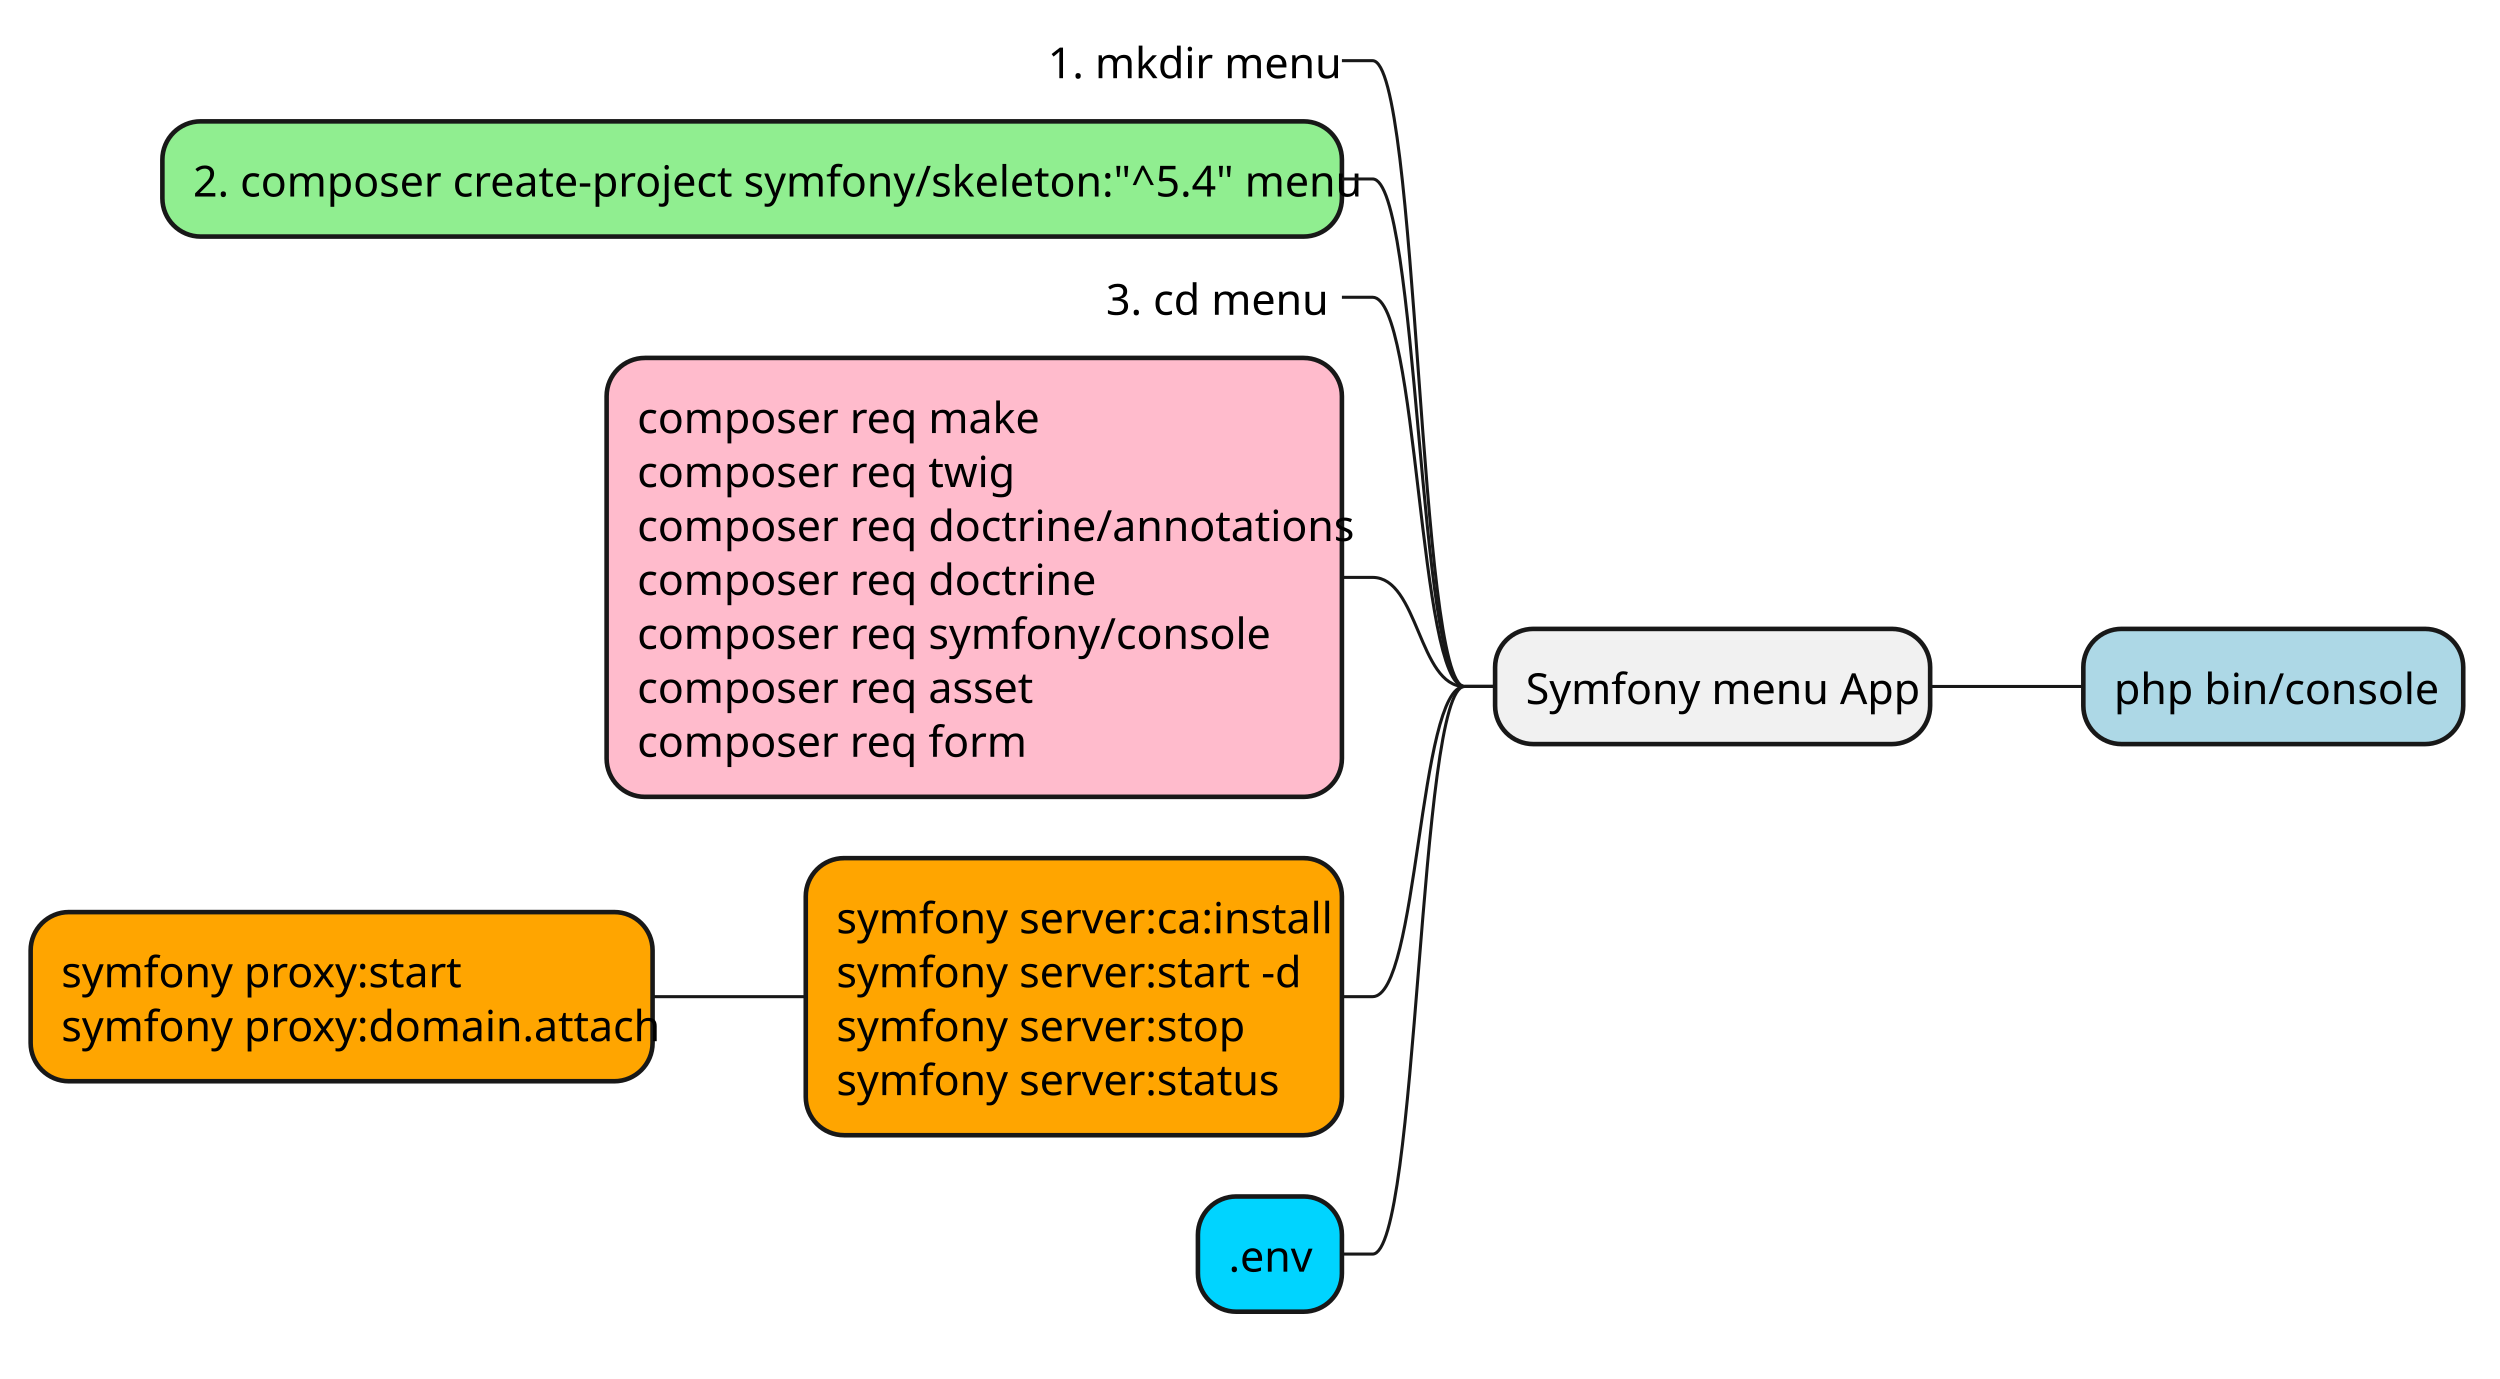
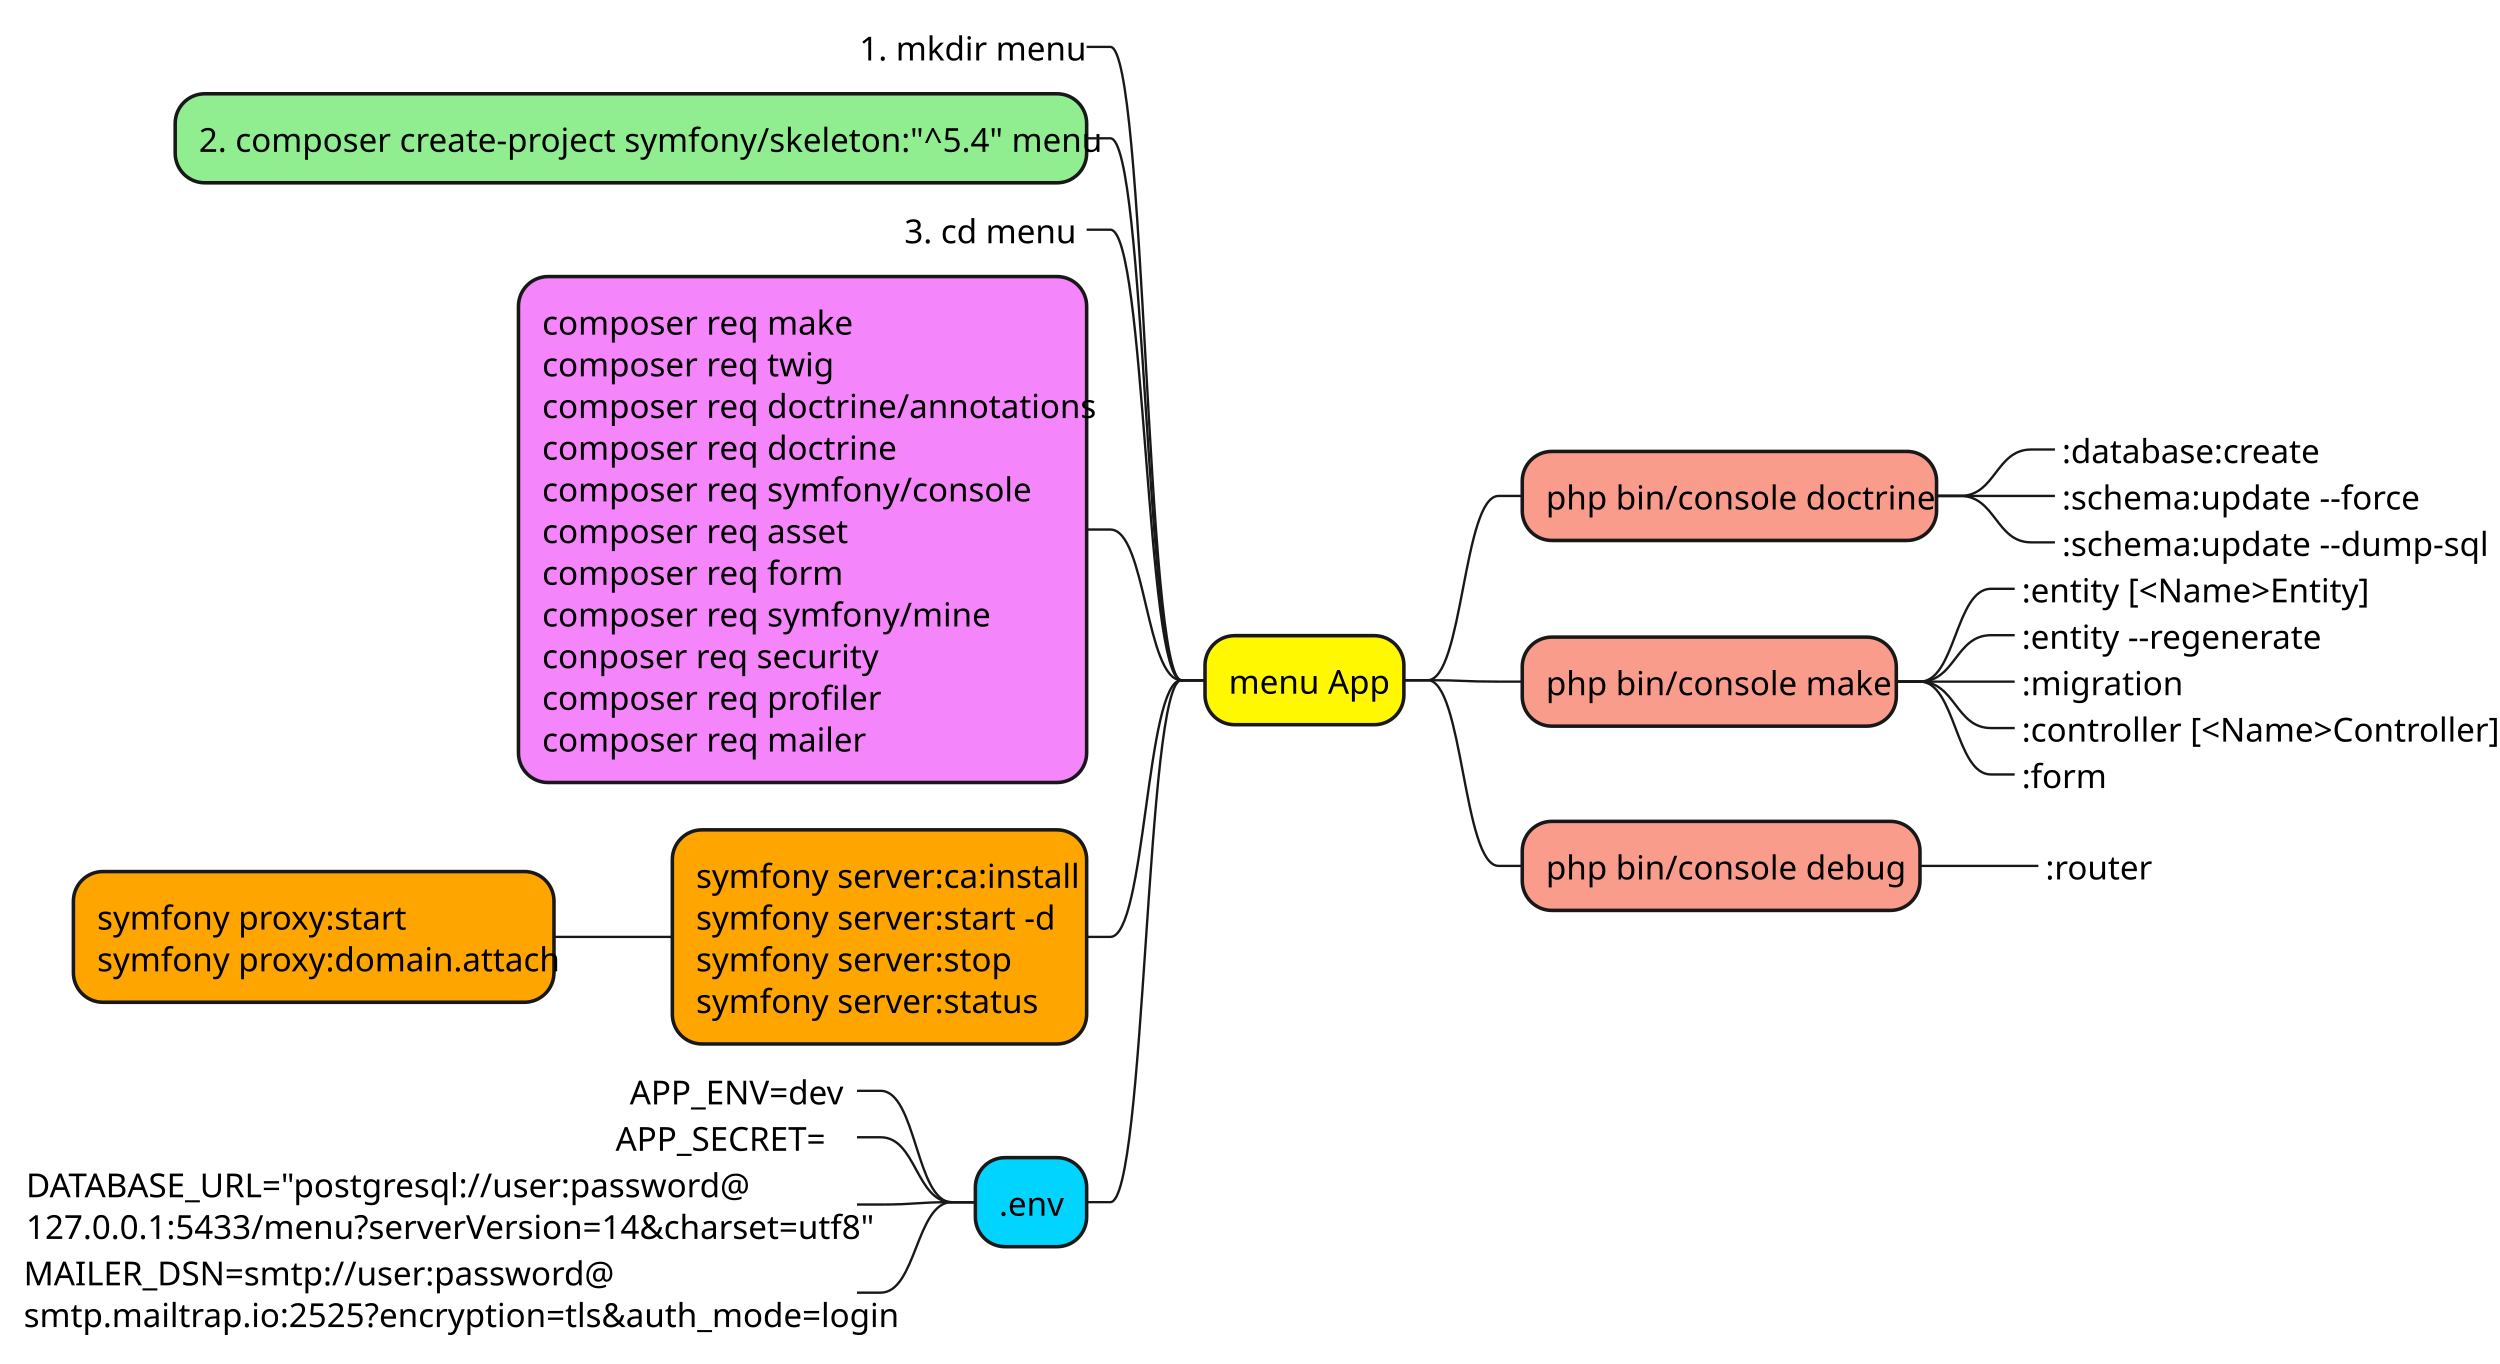
- <svg xmlns="http://www.w3.org/2000/svg" contentStyleType="text/css" height="450px" preserveAspectRatio="none" style="width:816px;height:450px;background:#FFFFFF;" version="1.1" viewBox="0 0 816 450" width="816px" zoomAndPan="magnify">
+ <svg xmlns="http://www.w3.org/2000/svg" contentStyleType="text/css" height="576px" preserveAspectRatio="none" style="width:1056px;height:576px;background:#FFFFFF;" version="1.1" viewBox="0 0 1056 576" width="1056px" zoomAndPan="magnify">
  <defs />
  <g>
-     <rect fill="#F1F1F1" height="37.609" rx="12.5" ry="12.5" style="stroke:#181818;stroke-width:1.5;" width="142" x="488" y="205.266" />
-     <text fill="#000000" font-family="sans-serif" font-size="14" lengthAdjust="spacing" textLength="122" x="498" y="229.799">Symfony menu App</text>
-     <rect fill="#ADD8E6" height="37.609" rx="12.5" ry="12.5" style="stroke:#181818;stroke-width:1.5;" width="124" x="680" y="205.266" />
-     <text fill="#000000" font-family="sans-serif" font-size="14" lengthAdjust="spacing" textLength="100" x="690" y="229.799">php bin/console</text>
-     <path d="M630,224.07 L640,224.07 C655,224.07 655,224.07 670,224.07 L680,224.07 " fill="none" style="stroke:#181818;stroke-width:1.0;" />
-     <text fill="#000000" font-family="sans-serif" font-size="14" lengthAdjust="spacing" textLength="89" x="342" y="25.533">1. mkdir menu</text>
-     <path d="M488,224.07 L478,224.07 C463,224.07 463,19.805 448,19.805 L438,19.805 " fill="none" style="stroke:#181818;stroke-width:1.0;" />
-     <rect fill="#90EE90" height="37.609" rx="12.5" ry="12.5" style="stroke:#181818;stroke-width:1.5;" width="385" x="53" y="39.609" />
-     <text fill="#000000" font-family="sans-serif" font-size="14" lengthAdjust="spacing" textLength="361" x="63" y="64.143">2. composer create-project symfony/skeleton:"^5.4" menu</text>
-     <path d="M488,224.07 L478,224.07 C463,224.07 463,58.414 448,58.414 L438,58.414 " fill="none" style="stroke:#181818;stroke-width:1.0;" />
-     <text fill="#000000" font-family="sans-serif" font-size="14" lengthAdjust="spacing" textLength="70" x="361" y="102.752">3. cd menu</text>
-     <path d="M488,224.07 L478,224.07 C463,224.07 463,97.023 448,97.023 L438,97.023 " fill="none" style="stroke:#181818;stroke-width:1.0;" />
-     <rect fill="#FFBBCC" height="143.266" rx="12.5" ry="12.5" style="stroke:#181818;stroke-width:1.5;" width="240" x="198" y="116.828" />
-     <text fill="#000000" font-family="sans-serif" font-size="14" lengthAdjust="spacing" textLength="125" x="208" y="141.361">composer req make</text>
-     <text fill="#000000" font-family="sans-serif" font-size="14" lengthAdjust="spacing" textLength="115" x="208" y="158.971">composer req twig</text>
-     <text fill="#000000" font-family="sans-serif" font-size="14" lengthAdjust="spacing" textLength="220" x="208" y="176.58">composer req doctrine/annotations</text>
-     <text fill="#000000" font-family="sans-serif" font-size="14" lengthAdjust="spacing" textLength="142" x="208" y="194.19">composer req doctrine</text>
-     <text fill="#000000" font-family="sans-serif" font-size="14" lengthAdjust="spacing" textLength="196" x="208" y="211.799">composer req symfony/console</text>
-     <text fill="#000000" font-family="sans-serif" font-size="14" lengthAdjust="spacing" textLength="125" x="208" y="229.408">composer req asset</text>
-     <text fill="#000000" font-family="sans-serif" font-size="14" lengthAdjust="spacing" textLength="119" x="208" y="247.018">composer req form</text>
-     <path d="M488,224.07 L478,224.07 C463,224.07 463,188.461 448,188.461 L438,188.461 " fill="none" style="stroke:#181818;stroke-width:1.0;" />
-     <rect fill="#FFA500" height="90.438" rx="12.5" ry="12.5" style="stroke:#181818;stroke-width:1.5;" width="175" x="263" y="280.094" />
-     <text fill="#000000" font-family="sans-serif" font-size="14" lengthAdjust="spacing" textLength="155" x="273" y="304.627">symfony server:ca:install</text>
-     <text fill="#000000" font-family="sans-serif" font-size="14" lengthAdjust="spacing" textLength="145" x="273" y="322.236">symfony server:start -d</text>
-     <text fill="#000000" font-family="sans-serif" font-size="14" lengthAdjust="spacing" textLength="127" x="273" y="339.846">symfony server:stop</text>
-     <text fill="#000000" font-family="sans-serif" font-size="14" lengthAdjust="spacing" textLength="138" x="273" y="357.455">symfony server:status</text>
-     <rect fill="#FFA500" height="55.219" rx="12.5" ry="12.5" style="stroke:#181818;stroke-width:1.5;" width="203" x="10" y="297.703" />
-     <text fill="#000000" font-family="sans-serif" font-size="14" lengthAdjust="spacing" textLength="122" x="20" y="322.236">symfony proxy:start</text>
-     <text fill="#000000" font-family="sans-serif" font-size="14" lengthAdjust="spacing" textLength="183" x="20" y="339.846">symfony proxy:domain.attach</text>
-     <path d="M263,325.312 L253,325.312 C238,325.312 238,325.312 223,325.312 L213,325.312 " fill="none" style="stroke:#181818;stroke-width:1.0;" />
-     <path d="M488,224.07 L478,224.07 C463,224.07 463,325.312 448,325.312 L438,325.312 " fill="none" style="stroke:#181818;stroke-width:1.0;" />
-     <rect fill="#00D4FF" height="37.609" rx="12.5" ry="12.5" style="stroke:#181818;stroke-width:1.5;" width="47" x="391" y="390.531" />
-     <text fill="#000000" font-family="sans-serif" font-size="14" lengthAdjust="spacing" textLength="27" x="401" y="415.065">.env</text>
-     <path d="M488,224.07 L478,224.07 C463,224.07 463,409.336 448,409.336 L438,409.336 " fill="none" style="stroke:#181818;stroke-width:1.0;" />
+     <rect fill="#FFF800" height="37.609" rx="12.5" ry="12.5" style="stroke:#181818;stroke-width:1.5;" width="84" x="509" y="268.508" />
+     <text fill="#000000" font-family="sans-serif" font-size="14" lengthAdjust="spacing" textLength="64" x="519" y="293.041">menu App</text>
+     <rect fill="#F99C8C" height="37.609" rx="12.5" ry="12.5" style="stroke:#181818;stroke-width:1.5;" width="175" x="643" y="190.68" />
+     <text fill="#000000" font-family="sans-serif" font-size="14" lengthAdjust="spacing" textLength="155" x="653" y="215.213">php bin/console doctrine</text>
+     <text fill="#000000" font-family="sans-serif" font-size="14" lengthAdjust="spacing" textLength="107" x="871" y="195.603">:database:create</text>
+     <path d="M818,209.484 L828,209.484 C843,209.484 843,189.875 858,189.875 L868,189.875 " fill="none" style="stroke:#181818;stroke-width:1.0;" />
+     <text fill="#000000" font-family="sans-serif" font-size="14" lengthAdjust="spacing" textLength="147" x="871" y="215.213">:schema:update --force</text>
+     <path d="M818,209.484 L828,209.484 C843,209.484 843,209.484 858,209.484 L868,209.484 " fill="none" style="stroke:#181818;stroke-width:1.0;" />
+     <text fill="#000000" font-family="sans-serif" font-size="14" lengthAdjust="spacing" textLength="173" x="871" y="234.822">:schema:update --dump-sql</text>
+     <path d="M818,209.484 L828,209.484 C843,209.484 843,229.094 858,229.094 L868,229.094 " fill="none" style="stroke:#181818;stroke-width:1.0;" />
+     <path d="M593,287.312 L603,287.312 C618,287.312 618,209.484 633,209.484 L643,209.484 " fill="none" style="stroke:#181818;stroke-width:1.0;" />
+     <rect fill="#F99C8C" height="37.609" rx="12.5" ry="12.5" style="stroke:#181818;stroke-width:1.5;" width="158" x="643" y="269.117" />
+     <text fill="#000000" font-family="sans-serif" font-size="14" lengthAdjust="spacing" textLength="138" x="653" y="293.65">php bin/console make</text>
+     <text fill="#000000" font-family="sans-serif" font-size="14" lengthAdjust="spacing" textLength="137" x="854" y="254.432">:entity [&lt;Name&gt;Entity]</text>
+     <path d="M801,287.922 L811,287.922 C826,287.922 826,248.703 841,248.703 L851,248.703 " fill="none" style="stroke:#181818;stroke-width:1.0;" />
+     <text fill="#000000" font-family="sans-serif" font-size="14" lengthAdjust="spacing" textLength="122" x="854" y="274.041">:entity --regenerate</text>
+     <path d="M801,287.922 L811,287.922 C826,287.922 826,268.312 841,268.312 L851,268.312 " fill="none" style="stroke:#181818;stroke-width:1.0;" />
+     <text fill="#000000" font-family="sans-serif" font-size="14" lengthAdjust="spacing" textLength="62" x="854" y="293.65">:migration</text>
+     <path d="M801,287.922 L811,287.922 C826,287.922 826,287.922 841,287.922 L851,287.922 " fill="none" style="stroke:#181818;stroke-width:1.0;" />
+     <text fill="#000000" font-family="sans-serif" font-size="14" lengthAdjust="spacing" textLength="189" x="854" y="313.26">:controller [&lt;Name&gt;Controller]</text>
+     <path d="M801,287.922 L811,287.922 C826,287.922 826,307.531 841,307.531 L851,307.531 " fill="none" style="stroke:#181818;stroke-width:1.0;" />
+     <text fill="#000000" font-family="sans-serif" font-size="14" lengthAdjust="spacing" textLength="32" x="854" y="332.869">:form</text>
+     <path d="M801,287.922 L811,287.922 C826,287.922 826,327.141 841,327.141 L851,327.141 " fill="none" style="stroke:#181818;stroke-width:1.0;" />
+     <path d="M593,287.312 L603,287.312 C618,287.312 618,287.922 633,287.922 L643,287.922 " fill="none" style="stroke:#181818;stroke-width:1.0;" />
+     <rect fill="#F99C8C" height="37.609" rx="12.5" ry="12.5" style="stroke:#181818;stroke-width:1.5;" width="168" x="643" y="346.945" />
+     <text fill="#000000" font-family="sans-serif" font-size="14" lengthAdjust="spacing" textLength="144" x="653" y="371.478">php bin/console debug</text>
+     <text fill="#000000" font-family="sans-serif" font-size="14" lengthAdjust="spacing" textLength="42" x="864" y="371.478">:router</text>
+     <path d="M811,365.75 L821,365.75 C836,365.75 836,365.75 851,365.75 L861,365.75 " fill="none" style="stroke:#181818;stroke-width:1.0;" />
+     <path d="M593,287.312 L603,287.312 C618,287.312 618,365.75 633,365.75 L643,365.75 " fill="none" style="stroke:#181818;stroke-width:1.0;" />
+     <text fill="#000000" font-family="sans-serif" font-size="14" lengthAdjust="spacing" textLength="89" x="363" y="25.533">1. mkdir menu</text>
+     <path d="M509,287.312 L499,287.312 C484,287.312 484,19.805 469,19.805 L459,19.805 " fill="none" style="stroke:#181818;stroke-width:1.0;" />
+     <rect fill="#90EE90" height="37.609" rx="12.5" ry="12.5" style="stroke:#181818;stroke-width:1.5;" width="385" x="74" y="39.609" />
+     <text fill="#000000" font-family="sans-serif" font-size="14" lengthAdjust="spacing" textLength="361" x="84" y="64.143">2. composer create-project symfony/skeleton:"^5.4" menu</text>
+     <path d="M509,287.312 L499,287.312 C484,287.312 484,58.414 469,58.414 L459,58.414 " fill="none" style="stroke:#181818;stroke-width:1.0;" />
+     <text fill="#000000" font-family="sans-serif" font-size="14" lengthAdjust="spacing" textLength="70" x="382" y="102.752">3. cd menu</text>
+     <path d="M509,287.312 L499,287.312 C484,287.312 484,97.023 469,97.023 L459,97.023 " fill="none" style="stroke:#181818;stroke-width:1.0;" />
+     <rect fill="#F585FA" height="213.703" rx="12.5" ry="12.5" style="stroke:#181818;stroke-width:1.5;" width="240" x="219" y="116.828" />
+     <text fill="#000000" font-family="sans-serif" font-size="14" lengthAdjust="spacing" textLength="125" x="229" y="141.361">composer req make</text>
+     <text fill="#000000" font-family="sans-serif" font-size="14" lengthAdjust="spacing" textLength="115" x="229" y="158.971">composer req twig</text>
+     <text fill="#000000" font-family="sans-serif" font-size="14" lengthAdjust="spacing" textLength="220" x="229" y="176.58">composer req doctrine/annotations</text>
+     <text fill="#000000" font-family="sans-serif" font-size="14" lengthAdjust="spacing" textLength="142" x="229" y="194.19">composer req doctrine</text>
+     <text fill="#000000" font-family="sans-serif" font-size="14" lengthAdjust="spacing" textLength="196" x="229" y="211.799">composer req symfony/console</text>
+     <text fill="#000000" font-family="sans-serif" font-size="14" lengthAdjust="spacing" textLength="125" x="229" y="229.408">composer req asset</text>
+     <text fill="#000000" font-family="sans-serif" font-size="14" lengthAdjust="spacing" textLength="119" x="229" y="247.018">composer req form</text>
+     <text fill="#000000" font-family="sans-serif" font-size="14" lengthAdjust="spacing" textLength="177" x="229" y="264.627">composer req symfony/mine</text>
+     <text fill="#000000" font-family="sans-serif" font-size="14" lengthAdjust="spacing" textLength="137" x="229" y="282.236">conposer req security</text>
+     <text fill="#000000" font-family="sans-serif" font-size="14" lengthAdjust="spacing" textLength="135" x="229" y="299.846">composer req profiler</text>
+     <text fill="#000000" font-family="sans-serif" font-size="14" lengthAdjust="spacing" textLength="129" x="229" y="317.455">composer req mailer</text>
+     <path d="M509,287.312 L499,287.312 C484,287.312 484,223.68 469,223.68 L459,223.68 " fill="none" style="stroke:#181818;stroke-width:1.0;" />
+     <rect fill="#FFA500" height="90.438" rx="12.5" ry="12.5" style="stroke:#181818;stroke-width:1.5;" width="175" x="284" y="350.531" />
+     <text fill="#000000" font-family="sans-serif" font-size="14" lengthAdjust="spacing" textLength="155" x="294" y="375.065">symfony server:ca:install</text>
+     <text fill="#000000" font-family="sans-serif" font-size="14" lengthAdjust="spacing" textLength="145" x="294" y="392.674">symfony server:start -d</text>
+     <text fill="#000000" font-family="sans-serif" font-size="14" lengthAdjust="spacing" textLength="127" x="294" y="410.283">symfony server:stop</text>
+     <text fill="#000000" font-family="sans-serif" font-size="14" lengthAdjust="spacing" textLength="138" x="294" y="427.893">symfony server:status</text>
+     <rect fill="#FFA500" height="55.219" rx="12.5" ry="12.5" style="stroke:#181818;stroke-width:1.5;" width="203" x="31" y="368.141" />
+     <text fill="#000000" font-family="sans-serif" font-size="14" lengthAdjust="spacing" textLength="122" x="41" y="392.674">symfony proxy:start</text>
+     <text fill="#000000" font-family="sans-serif" font-size="14" lengthAdjust="spacing" textLength="183" x="41" y="410.283">symfony proxy:domain.attach</text>
+     <path d="M284,395.75 L274,395.75 C259,395.75 259,395.75 244,395.75 L234,395.75 " fill="none" style="stroke:#181818;stroke-width:1.0;" />
+     <path d="M509,287.312 L499,287.312 C484,287.312 484,395.75 469,395.75 L459,395.75 " fill="none" style="stroke:#181818;stroke-width:1.0;" />
+     <rect fill="#00D4FF" height="37.609" rx="12.5" ry="12.5" style="stroke:#181818;stroke-width:1.5;" width="47" x="412" y="488.992" />
+     <text fill="#000000" font-family="sans-serif" font-size="14" lengthAdjust="spacing" textLength="27" x="422" y="513.525">.env</text>
+     <text fill="#000000" font-family="sans-serif" font-size="14" lengthAdjust="spacing" textLength="93" x="266" y="466.502">APP_ENV=dev</text>
+     <path d="M412,507.797 L402,507.797 C387,507.797 387,460.773 372,460.773 L362,460.773 " fill="none" style="stroke:#181818;stroke-width:1.0;" />
+     <text fill="#000000" font-family="sans-serif" font-size="14" lengthAdjust="spacing" textLength="99" x="260" y="486.111">APP_SECRET=</text>
+     <path d="M412,507.797 L402,507.797 C387,507.797 387,480.383 372,480.383 L362,480.383 " fill="none" style="stroke:#181818;stroke-width:1.0;" />
+     <text fill="#000000" font-family="sans-serif" font-size="14" lengthAdjust="spacing" textLength="305" x="11" y="505.721">DATABASE_URL="postgresql://user:password@</text>
+     <text fill="#000000" font-family="sans-serif" font-size="14" lengthAdjust="spacing" textLength="348" x="11" y="523.33">127.0.0.1:5433/menu?serverVersion=14&amp;charset=utf8"</text>
+     <path d="M412,507.797 L402,507.797 C387,507.797 387,508.797 372,508.797 L362,508.797 " fill="none" style="stroke:#181818;stroke-width:1.0;" />
+     <text fill="#000000" font-family="sans-serif" font-size="14" lengthAdjust="spacing" textLength="242" x="10" y="542.939">MAILER_DSN=smtp://user:password@</text>
+     <text fill="#000000" font-family="sans-serif" font-size="14" lengthAdjust="spacing" textLength="349" x="10" y="560.549">smtp.mailtrap.io:2525?encryption=tls&amp;auth_mode=login</text>
+     <path d="M412,507.797 L402,507.797 C387,507.797 387,546.016 372,546.016 L362,546.016 " fill="none" style="stroke:#181818;stroke-width:1.0;" />
+     <path d="M509,287.312 L499,287.312 C484,287.312 484,507.797 469,507.797 L459,507.797 " fill="none" style="stroke:#181818;stroke-width:1.0;" />
  </g>
</svg>
